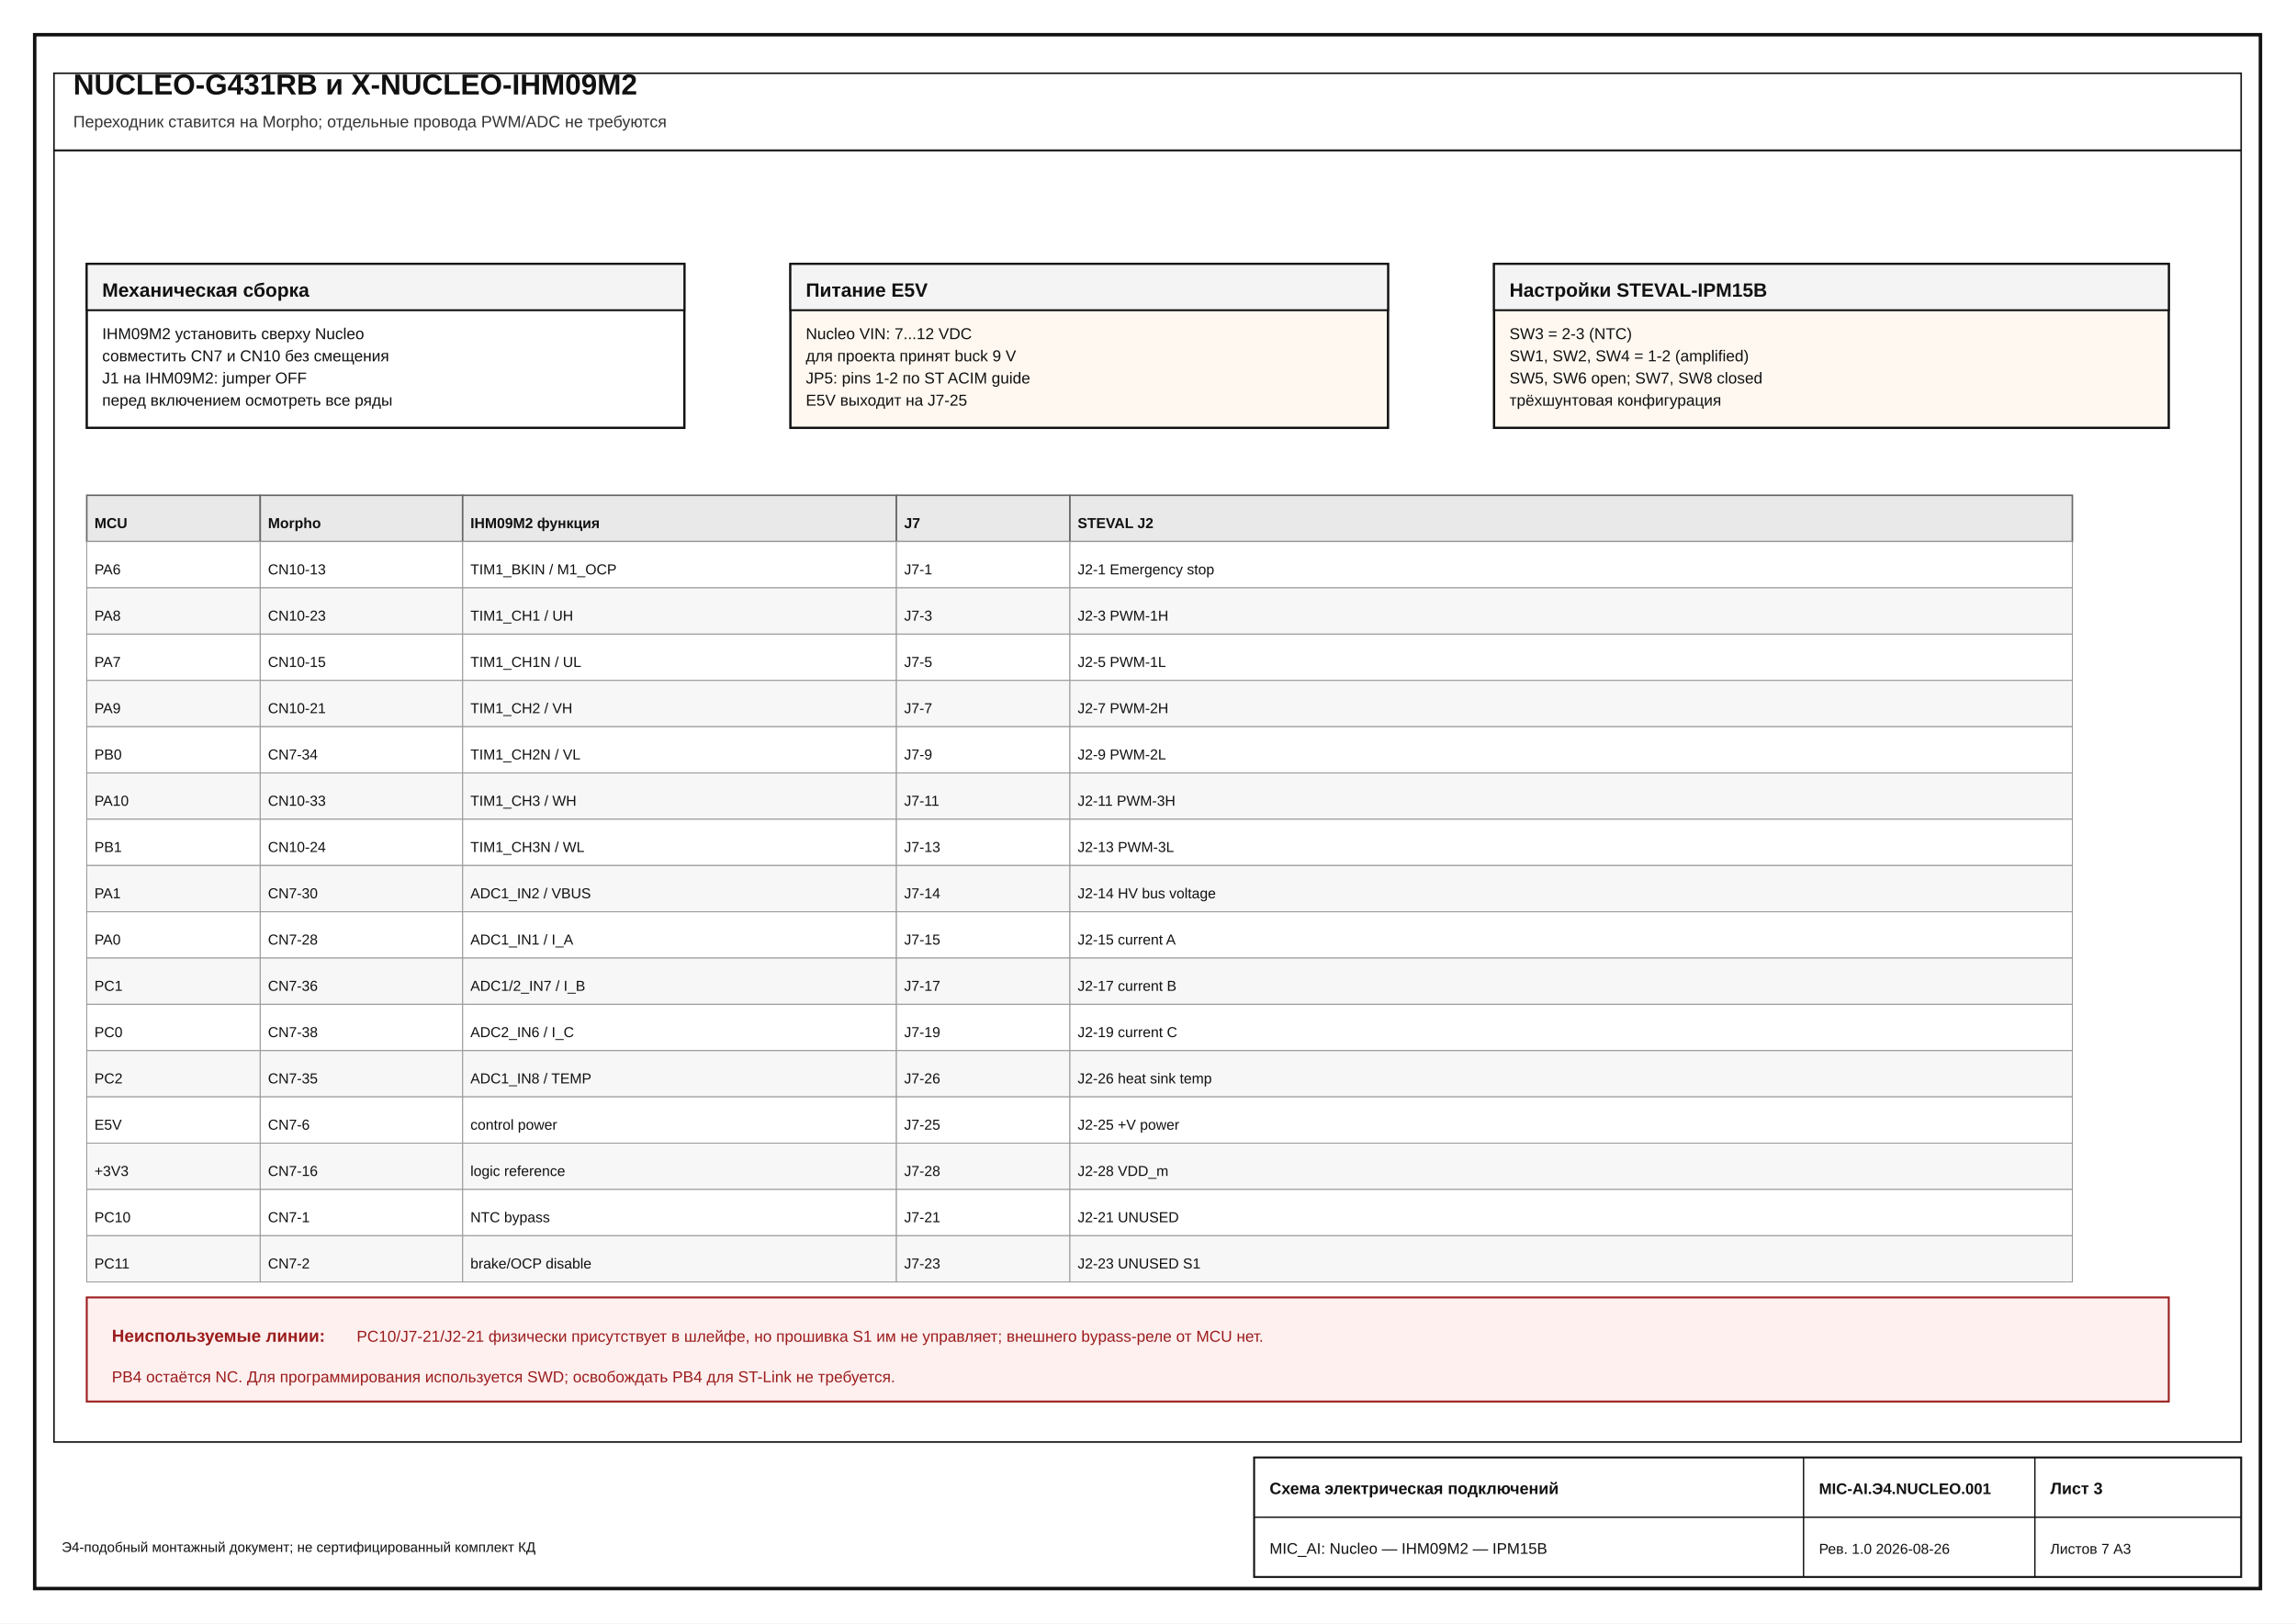
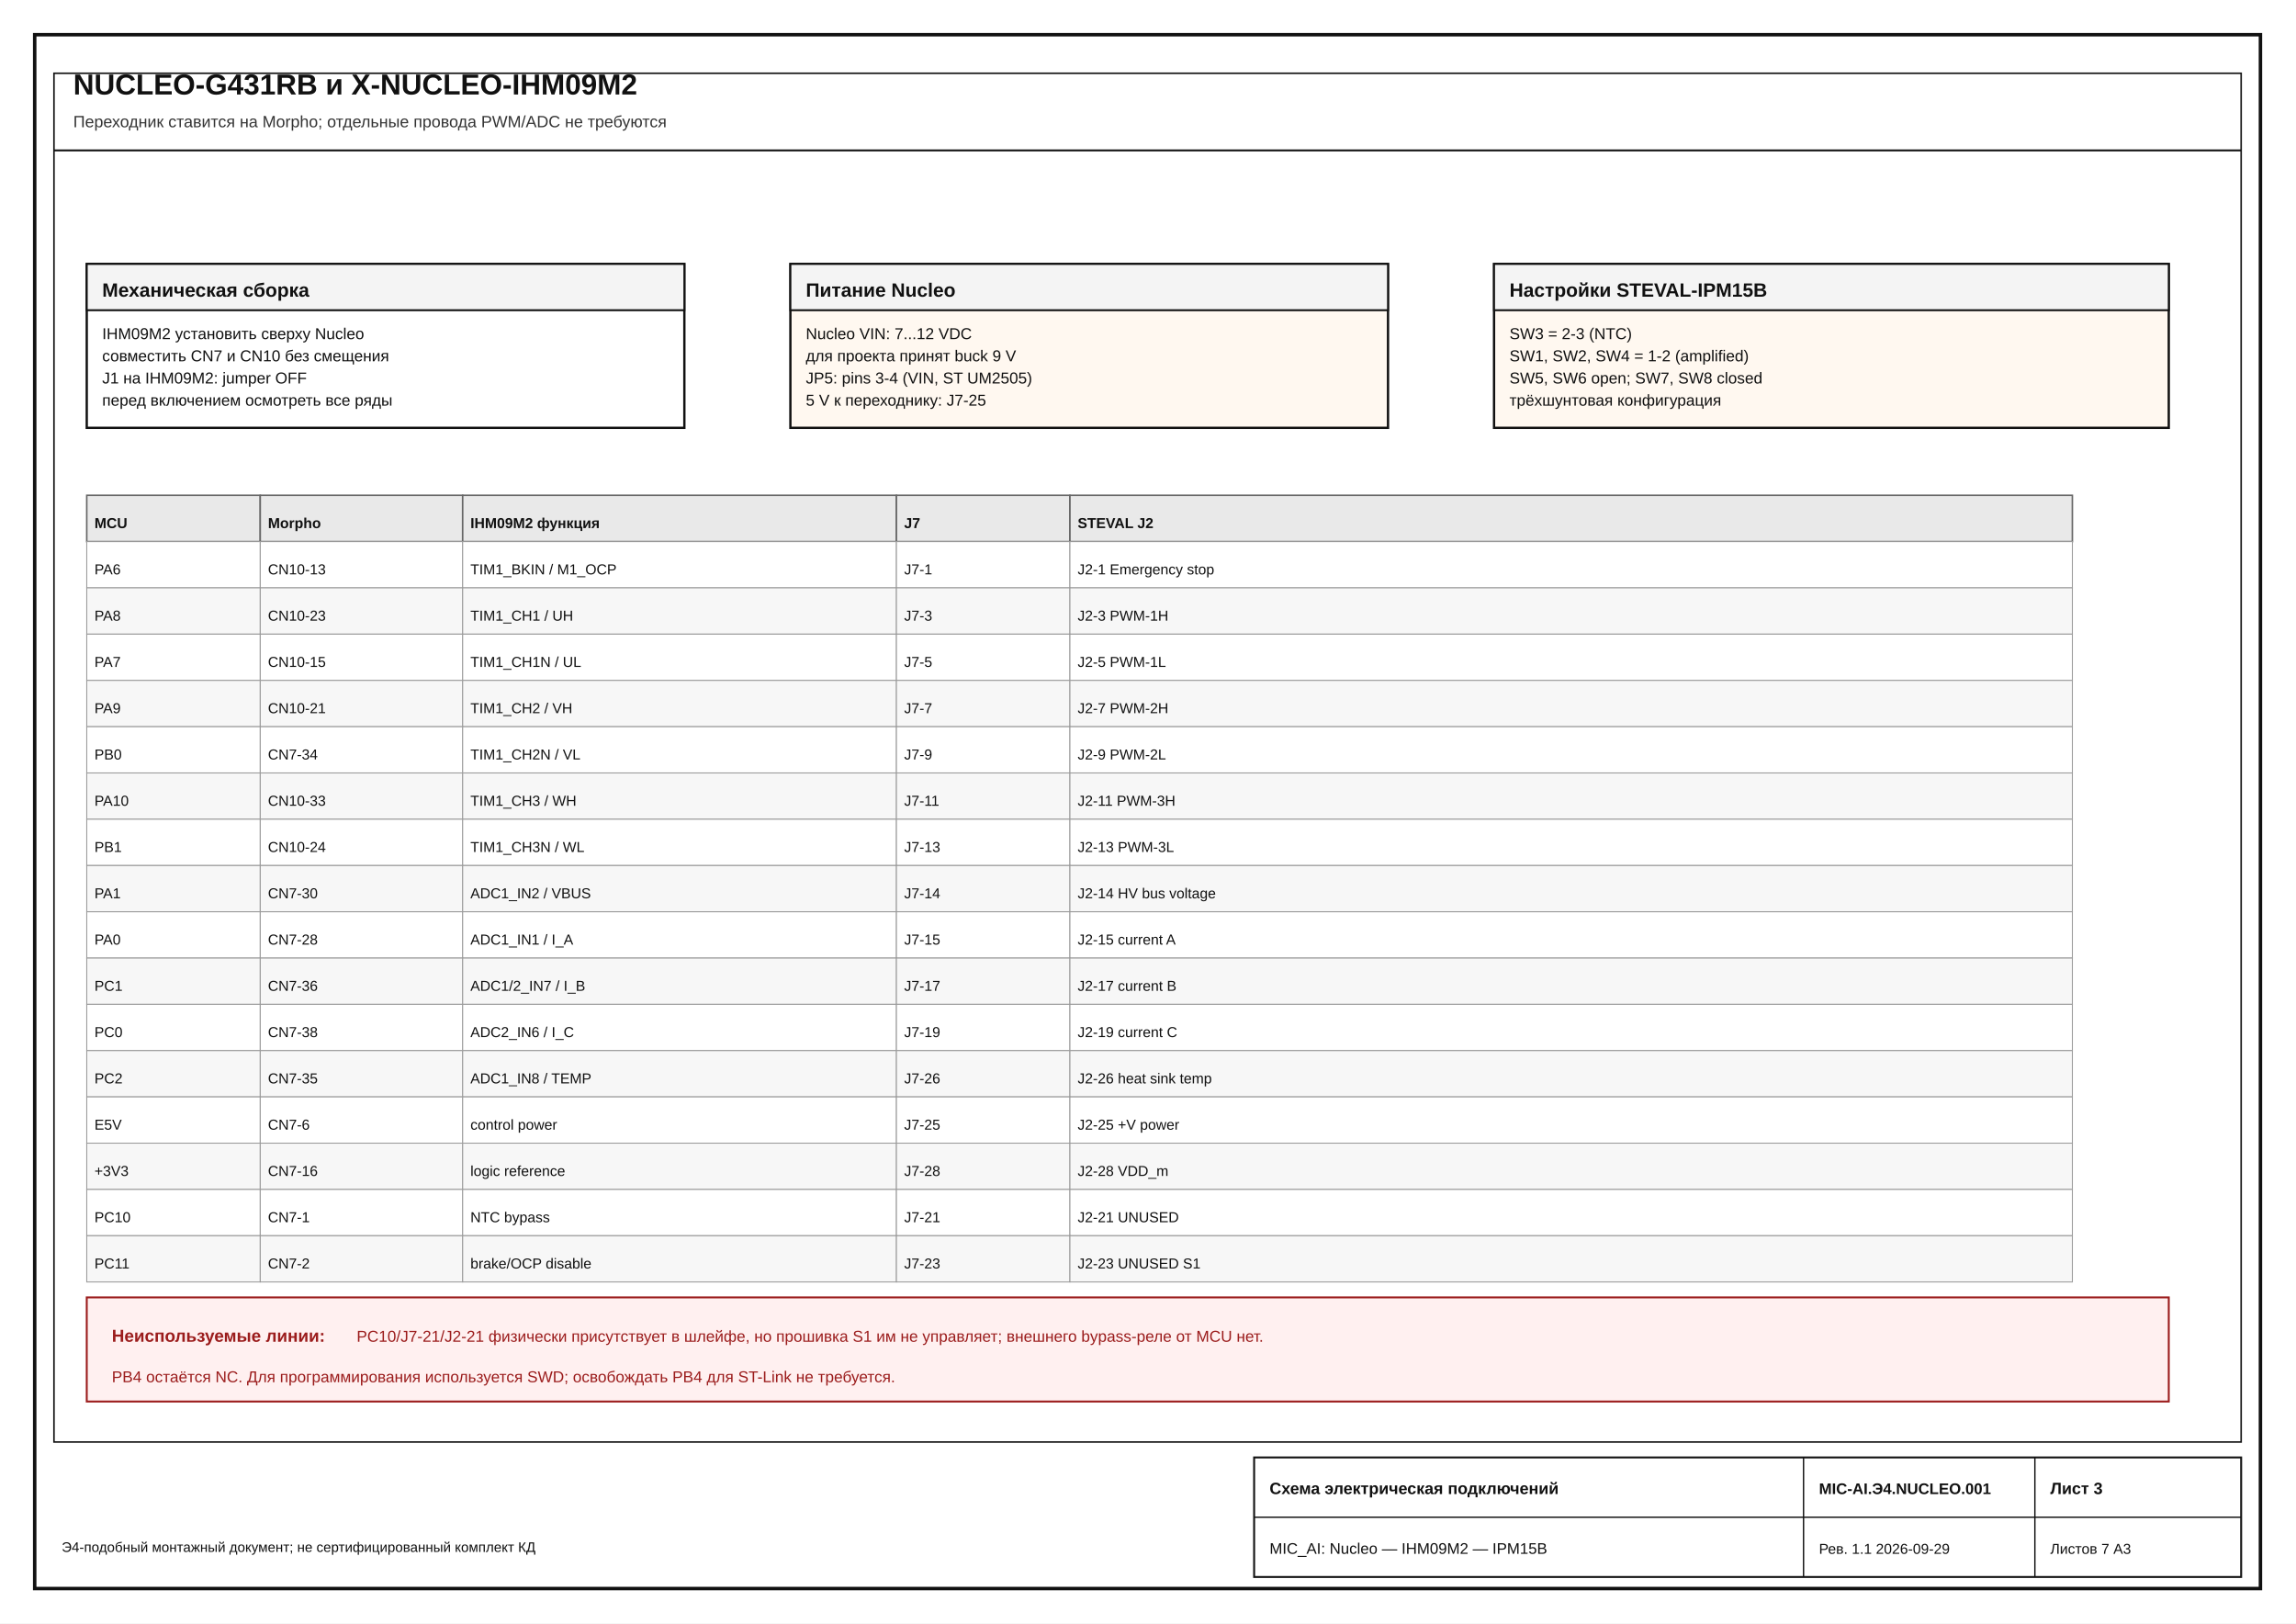
<svg xmlns="http://www.w3.org/2000/svg" width="1191" height="842" viewBox="0 0 1191 842">
  <rect width="100%" height="100%" fill="#ffffff" />
  <rect x="18.00" y="18.00" width="1154.55" height="805.89" fill="#ffffff" stroke="#111111" stroke-width="1.8" />
  <rect x="28.00" y="38.00" width="1134.55" height="709.89" fill="#ffffff" stroke="#111111" stroke-width="0.8" />
  <text x="38.00" y="49.00" font-family="Arial, sans-serif" font-size="15" font-weight="700" text-anchor="start" fill="#111111">NUCLEO-G431RB и X-NUCLEO-IHM09M2</text>
  <text x="38.00" y="66.00" font-family="Arial, sans-serif" font-size="8.5" font-weight="400" text-anchor="start" fill="#333333">Переходник ставится на Morpho; отдельные провода PWM/ADC не требуются</text>
  <line x1="28.00" y1="78.00" x2="1162.55" y2="78.00" stroke="#111111" stroke-width="1.0" />
  <rect x="650.55" y="755.89" width="512.00" height="62.00" fill="#ffffff" stroke="#111111" stroke-width="1.0" />
  <line x1="650.55" y1="786.89" x2="1162.55" y2="786.89" stroke="#111111" stroke-width="0.7" />
  <line x1="935.55" y1="817.89" x2="935.55" y2="755.89" stroke="#111111" stroke-width="0.7" />
  <line x1="1055.55" y1="817.89" x2="1055.55" y2="755.89" stroke="#111111" stroke-width="0.7" />
  <text x="658.55" y="774.89" font-family="Arial, sans-serif" font-size="8.5" font-weight="700" text-anchor="start" fill="#111111">Схема электрическая подключений</text>
  <text x="658.55" y="805.89" font-family="Arial, sans-serif" font-size="8" font-weight="400" text-anchor="start" fill="#111111">MIC_AI: Nucleo — IHM09M2 — IPM15B</text>
  <text x="943.55" y="774.89" font-family="Arial, sans-serif" font-size="8" font-weight="700" text-anchor="start" fill="#111111">MIC-AI.Э4.NUCLEO.001</text>
-   <text x="943.55" y="805.89" font-family="Arial, sans-serif" font-size="7.5" font-weight="400" text-anchor="start" fill="#111111">Рев. 1.0   2026-08-26</text>
+   <text x="943.55" y="805.89" font-family="Arial, sans-serif" font-size="7.5" font-weight="400" text-anchor="start" fill="#111111">Рев. 1.1   2026-09-29</text>
  <text x="1063.55" y="774.89" font-family="Arial, sans-serif" font-size="8.5" font-weight="700" text-anchor="start" fill="#111111">Лист 3</text>
  <text x="1063.55" y="805.89" font-family="Arial, sans-serif" font-size="7.5" font-weight="400" text-anchor="start" fill="#111111">Листов 7   A3</text>
  <text x="32.00" y="804.89" font-family="Arial, sans-serif" font-size="7.2" font-weight="400" text-anchor="start" fill="#111111">Э4-подобный монтажный документ; не сертифицированный комплект КД</text>
  <rect x="45.00" y="136.89" width="310.00" height="85.00" fill="#ffffff" stroke="#111111" stroke-width="1.2" />
  <rect x="45.00" y="136.89" width="310.00" height="24.00" fill="#f4f4f4" stroke="#111111" stroke-width="1.0" />
  <text x="53.00" y="153.89" font-family="Arial, sans-serif" font-size="10" font-weight="700" text-anchor="start" fill="#111111">Механическая сборка</text>
  <text x="53.00" y="175.89" font-family="Arial, sans-serif" font-size="8.2" font-weight="400" text-anchor="start" fill="#111111">IHM09M2 установить сверху Nucleo</text>
  <text x="53.00" y="187.39" font-family="Arial, sans-serif" font-size="8.2" font-weight="400" text-anchor="start" fill="#111111">совместить CN7 и CN10 без смещения</text>
  <text x="53.00" y="198.89" font-family="Arial, sans-serif" font-size="8.2" font-weight="400" text-anchor="start" fill="#111111">J1 на IHM09M2: jumper OFF</text>
  <text x="53.00" y="210.39" font-family="Arial, sans-serif" font-size="8.2" font-weight="400" text-anchor="start" fill="#111111">перед включением осмотреть все ряды</text>
  <rect x="410.00" y="136.89" width="310.00" height="85.00" fill="#fff8f0" stroke="#111111" stroke-width="1.2" />
  <rect x="410.00" y="136.89" width="310.00" height="24.00" fill="#f4f4f4" stroke="#111111" stroke-width="1.0" />
-   <text x="418.00" y="153.89" font-family="Arial, sans-serif" font-size="10" font-weight="700" text-anchor="start" fill="#111111">Питание E5V</text>
+   <text x="418.00" y="153.89" font-family="Arial, sans-serif" font-size="10" font-weight="700" text-anchor="start" fill="#111111">Питание Nucleo</text>
  <text x="418.00" y="175.89" font-family="Arial, sans-serif" font-size="8.2" font-weight="400" text-anchor="start" fill="#111111">Nucleo VIN: 7...12 VDC</text>
  <text x="418.00" y="187.39" font-family="Arial, sans-serif" font-size="8.2" font-weight="400" text-anchor="start" fill="#111111">для проекта принят buck 9 V</text>
-   <text x="418.00" y="198.89" font-family="Arial, sans-serif" font-size="8.2" font-weight="400" text-anchor="start" fill="#111111">JP5: pins 1-2 по ST ACIM guide</text>
-   <text x="418.00" y="210.39" font-family="Arial, sans-serif" font-size="8.2" font-weight="400" text-anchor="start" fill="#111111">E5V выходит на J7-25</text>
+   <text x="418.00" y="198.89" font-family="Arial, sans-serif" font-size="8.2" font-weight="400" text-anchor="start" fill="#111111">JP5: pins 3-4 (VIN, ST UM2505)</text>
+   <text x="418.00" y="210.39" font-family="Arial, sans-serif" font-size="8.2" font-weight="400" text-anchor="start" fill="#111111">5 V к переходнику: J7-25</text>
  <rect x="775.00" y="136.89" width="350.00" height="85.00" fill="#fff8f0" stroke="#111111" stroke-width="1.2" />
  <rect x="775.00" y="136.89" width="350.00" height="24.00" fill="#f4f4f4" stroke="#111111" stroke-width="1.0" />
  <text x="783.00" y="153.89" font-family="Arial, sans-serif" font-size="10" font-weight="700" text-anchor="start" fill="#111111">Настройки STEVAL-IPM15B</text>
  <text x="783.00" y="175.89" font-family="Arial, sans-serif" font-size="8.2" font-weight="400" text-anchor="start" fill="#111111">SW3 = 2-3 (NTC)</text>
  <text x="783.00" y="187.39" font-family="Arial, sans-serif" font-size="8.2" font-weight="400" text-anchor="start" fill="#111111">SW1, SW2, SW4 = 1-2 (amplified)</text>
  <text x="783.00" y="198.89" font-family="Arial, sans-serif" font-size="8.2" font-weight="400" text-anchor="start" fill="#111111">SW5, SW6 open; SW7, SW8 closed</text>
  <text x="783.00" y="210.39" font-family="Arial, sans-serif" font-size="8.2" font-weight="400" text-anchor="start" fill="#111111">трёхшунтовая конфигурация</text>
  <rect x="45.00" y="256.89" width="90.00" height="24.00" fill="#e9e9e9" stroke="#666666" stroke-width="0.8" />
  <text x="49.00" y="273.89" font-family="Arial, sans-serif" font-size="7.5" font-weight="700" text-anchor="start" fill="#111111">MCU</text>
  <rect x="135.00" y="256.89" width="105.00" height="24.00" fill="#e9e9e9" stroke="#666666" stroke-width="0.8" />
  <text x="139.00" y="273.89" font-family="Arial, sans-serif" font-size="7.5" font-weight="700" text-anchor="start" fill="#111111">Morpho</text>
  <rect x="240.00" y="256.89" width="225.00" height="24.00" fill="#e9e9e9" stroke="#666666" stroke-width="0.8" />
  <text x="244.00" y="273.89" font-family="Arial, sans-serif" font-size="7.5" font-weight="700" text-anchor="start" fill="#111111">IHM09M2 функция</text>
  <rect x="465.00" y="256.89" width="90.00" height="24.00" fill="#e9e9e9" stroke="#666666" stroke-width="0.8" />
  <text x="469.00" y="273.89" font-family="Arial, sans-serif" font-size="7.5" font-weight="700" text-anchor="start" fill="#111111">J7</text>
  <rect x="555.00" y="256.89" width="520.00" height="24.00" fill="#e9e9e9" stroke="#666666" stroke-width="0.8" />
  <text x="559.00" y="273.89" font-family="Arial, sans-serif" font-size="7.5" font-weight="700" text-anchor="start" fill="#111111">STEVAL J2</text>
  <rect x="45.00" y="280.89" width="90.00" height="24.00" fill="#ffffff" stroke="#999999" stroke-width="0.5" />
  <text x="49.00" y="297.89" font-family="Arial, sans-serif" font-size="7.5" font-weight="400" text-anchor="start" fill="#111111">PA6</text>
  <rect x="135.00" y="280.89" width="105.00" height="24.00" fill="#ffffff" stroke="#999999" stroke-width="0.5" />
  <text x="139.00" y="297.89" font-family="Arial, sans-serif" font-size="7.5" font-weight="400" text-anchor="start" fill="#111111">CN10-13</text>
  <rect x="240.00" y="280.89" width="225.00" height="24.00" fill="#ffffff" stroke="#999999" stroke-width="0.5" />
  <text x="244.00" y="297.89" font-family="Arial, sans-serif" font-size="7.5" font-weight="400" text-anchor="start" fill="#111111">TIM1_BKIN / M1_OCP</text>
  <rect x="465.00" y="280.89" width="90.00" height="24.00" fill="#ffffff" stroke="#999999" stroke-width="0.5" />
  <text x="469.00" y="297.89" font-family="Arial, sans-serif" font-size="7.5" font-weight="400" text-anchor="start" fill="#111111">J7-1</text>
  <rect x="555.00" y="280.89" width="520.00" height="24.00" fill="#ffffff" stroke="#999999" stroke-width="0.5" />
  <text x="559.00" y="297.89" font-family="Arial, sans-serif" font-size="7.5" font-weight="400" text-anchor="start" fill="#111111">J2-1 Emergency stop</text>
  <rect x="45.00" y="304.89" width="90.00" height="24.00" fill="#f7f7f7" stroke="#999999" stroke-width="0.5" />
  <text x="49.00" y="321.89" font-family="Arial, sans-serif" font-size="7.5" font-weight="400" text-anchor="start" fill="#111111">PA8</text>
  <rect x="135.00" y="304.89" width="105.00" height="24.00" fill="#f7f7f7" stroke="#999999" stroke-width="0.5" />
  <text x="139.00" y="321.89" font-family="Arial, sans-serif" font-size="7.5" font-weight="400" text-anchor="start" fill="#111111">CN10-23</text>
  <rect x="240.00" y="304.89" width="225.00" height="24.00" fill="#f7f7f7" stroke="#999999" stroke-width="0.5" />
  <text x="244.00" y="321.89" font-family="Arial, sans-serif" font-size="7.5" font-weight="400" text-anchor="start" fill="#111111">TIM1_CH1 / UH</text>
  <rect x="465.00" y="304.89" width="90.00" height="24.00" fill="#f7f7f7" stroke="#999999" stroke-width="0.5" />
  <text x="469.00" y="321.89" font-family="Arial, sans-serif" font-size="7.5" font-weight="400" text-anchor="start" fill="#111111">J7-3</text>
  <rect x="555.00" y="304.89" width="520.00" height="24.00" fill="#f7f7f7" stroke="#999999" stroke-width="0.5" />
  <text x="559.00" y="321.89" font-family="Arial, sans-serif" font-size="7.5" font-weight="400" text-anchor="start" fill="#111111">J2-3 PWM-1H</text>
  <rect x="45.00" y="328.89" width="90.00" height="24.00" fill="#ffffff" stroke="#999999" stroke-width="0.5" />
  <text x="49.00" y="345.89" font-family="Arial, sans-serif" font-size="7.5" font-weight="400" text-anchor="start" fill="#111111">PA7</text>
  <rect x="135.00" y="328.89" width="105.00" height="24.00" fill="#ffffff" stroke="#999999" stroke-width="0.5" />
  <text x="139.00" y="345.89" font-family="Arial, sans-serif" font-size="7.5" font-weight="400" text-anchor="start" fill="#111111">CN10-15</text>
  <rect x="240.00" y="328.89" width="225.00" height="24.00" fill="#ffffff" stroke="#999999" stroke-width="0.5" />
  <text x="244.00" y="345.89" font-family="Arial, sans-serif" font-size="7.5" font-weight="400" text-anchor="start" fill="#111111">TIM1_CH1N / UL</text>
  <rect x="465.00" y="328.89" width="90.00" height="24.00" fill="#ffffff" stroke="#999999" stroke-width="0.5" />
  <text x="469.00" y="345.89" font-family="Arial, sans-serif" font-size="7.5" font-weight="400" text-anchor="start" fill="#111111">J7-5</text>
  <rect x="555.00" y="328.89" width="520.00" height="24.00" fill="#ffffff" stroke="#999999" stroke-width="0.5" />
  <text x="559.00" y="345.89" font-family="Arial, sans-serif" font-size="7.5" font-weight="400" text-anchor="start" fill="#111111">J2-5 PWM-1L</text>
  <rect x="45.00" y="352.89" width="90.00" height="24.00" fill="#f7f7f7" stroke="#999999" stroke-width="0.5" />
  <text x="49.00" y="369.89" font-family="Arial, sans-serif" font-size="7.5" font-weight="400" text-anchor="start" fill="#111111">PA9</text>
  <rect x="135.00" y="352.89" width="105.00" height="24.00" fill="#f7f7f7" stroke="#999999" stroke-width="0.5" />
  <text x="139.00" y="369.89" font-family="Arial, sans-serif" font-size="7.5" font-weight="400" text-anchor="start" fill="#111111">CN10-21</text>
  <rect x="240.00" y="352.89" width="225.00" height="24.00" fill="#f7f7f7" stroke="#999999" stroke-width="0.5" />
  <text x="244.00" y="369.89" font-family="Arial, sans-serif" font-size="7.5" font-weight="400" text-anchor="start" fill="#111111">TIM1_CH2 / VH</text>
  <rect x="465.00" y="352.89" width="90.00" height="24.00" fill="#f7f7f7" stroke="#999999" stroke-width="0.5" />
  <text x="469.00" y="369.89" font-family="Arial, sans-serif" font-size="7.5" font-weight="400" text-anchor="start" fill="#111111">J7-7</text>
  <rect x="555.00" y="352.89" width="520.00" height="24.00" fill="#f7f7f7" stroke="#999999" stroke-width="0.5" />
  <text x="559.00" y="369.89" font-family="Arial, sans-serif" font-size="7.5" font-weight="400" text-anchor="start" fill="#111111">J2-7 PWM-2H</text>
  <rect x="45.00" y="376.89" width="90.00" height="24.00" fill="#ffffff" stroke="#999999" stroke-width="0.5" />
  <text x="49.00" y="393.89" font-family="Arial, sans-serif" font-size="7.5" font-weight="400" text-anchor="start" fill="#111111">PB0</text>
  <rect x="135.00" y="376.89" width="105.00" height="24.00" fill="#ffffff" stroke="#999999" stroke-width="0.5" />
  <text x="139.00" y="393.89" font-family="Arial, sans-serif" font-size="7.5" font-weight="400" text-anchor="start" fill="#111111">CN7-34</text>
  <rect x="240.00" y="376.89" width="225.00" height="24.00" fill="#ffffff" stroke="#999999" stroke-width="0.5" />
  <text x="244.00" y="393.89" font-family="Arial, sans-serif" font-size="7.5" font-weight="400" text-anchor="start" fill="#111111">TIM1_CH2N / VL</text>
  <rect x="465.00" y="376.89" width="90.00" height="24.00" fill="#ffffff" stroke="#999999" stroke-width="0.5" />
  <text x="469.00" y="393.89" font-family="Arial, sans-serif" font-size="7.5" font-weight="400" text-anchor="start" fill="#111111">J7-9</text>
  <rect x="555.00" y="376.89" width="520.00" height="24.00" fill="#ffffff" stroke="#999999" stroke-width="0.5" />
  <text x="559.00" y="393.89" font-family="Arial, sans-serif" font-size="7.5" font-weight="400" text-anchor="start" fill="#111111">J2-9 PWM-2L</text>
  <rect x="45.00" y="400.89" width="90.00" height="24.00" fill="#f7f7f7" stroke="#999999" stroke-width="0.5" />
  <text x="49.00" y="417.89" font-family="Arial, sans-serif" font-size="7.5" font-weight="400" text-anchor="start" fill="#111111">PA10</text>
  <rect x="135.00" y="400.89" width="105.00" height="24.00" fill="#f7f7f7" stroke="#999999" stroke-width="0.5" />
  <text x="139.00" y="417.89" font-family="Arial, sans-serif" font-size="7.5" font-weight="400" text-anchor="start" fill="#111111">CN10-33</text>
  <rect x="240.00" y="400.89" width="225.00" height="24.00" fill="#f7f7f7" stroke="#999999" stroke-width="0.5" />
  <text x="244.00" y="417.89" font-family="Arial, sans-serif" font-size="7.5" font-weight="400" text-anchor="start" fill="#111111">TIM1_CH3 / WH</text>
  <rect x="465.00" y="400.89" width="90.00" height="24.00" fill="#f7f7f7" stroke="#999999" stroke-width="0.5" />
  <text x="469.00" y="417.89" font-family="Arial, sans-serif" font-size="7.5" font-weight="400" text-anchor="start" fill="#111111">J7-11</text>
  <rect x="555.00" y="400.89" width="520.00" height="24.00" fill="#f7f7f7" stroke="#999999" stroke-width="0.5" />
  <text x="559.00" y="417.89" font-family="Arial, sans-serif" font-size="7.5" font-weight="400" text-anchor="start" fill="#111111">J2-11 PWM-3H</text>
  <rect x="45.00" y="424.89" width="90.00" height="24.00" fill="#ffffff" stroke="#999999" stroke-width="0.5" />
  <text x="49.00" y="441.89" font-family="Arial, sans-serif" font-size="7.5" font-weight="400" text-anchor="start" fill="#111111">PB1</text>
  <rect x="135.00" y="424.89" width="105.00" height="24.00" fill="#ffffff" stroke="#999999" stroke-width="0.5" />
  <text x="139.00" y="441.89" font-family="Arial, sans-serif" font-size="7.5" font-weight="400" text-anchor="start" fill="#111111">CN10-24</text>
  <rect x="240.00" y="424.89" width="225.00" height="24.00" fill="#ffffff" stroke="#999999" stroke-width="0.5" />
  <text x="244.00" y="441.89" font-family="Arial, sans-serif" font-size="7.5" font-weight="400" text-anchor="start" fill="#111111">TIM1_CH3N / WL</text>
  <rect x="465.00" y="424.89" width="90.00" height="24.00" fill="#ffffff" stroke="#999999" stroke-width="0.5" />
  <text x="469.00" y="441.89" font-family="Arial, sans-serif" font-size="7.5" font-weight="400" text-anchor="start" fill="#111111">J7-13</text>
  <rect x="555.00" y="424.89" width="520.00" height="24.00" fill="#ffffff" stroke="#999999" stroke-width="0.5" />
  <text x="559.00" y="441.89" font-family="Arial, sans-serif" font-size="7.5" font-weight="400" text-anchor="start" fill="#111111">J2-13 PWM-3L</text>
  <rect x="45.00" y="448.89" width="90.00" height="24.00" fill="#f7f7f7" stroke="#999999" stroke-width="0.5" />
  <text x="49.00" y="465.89" font-family="Arial, sans-serif" font-size="7.5" font-weight="400" text-anchor="start" fill="#111111">PA1</text>
  <rect x="135.00" y="448.89" width="105.00" height="24.00" fill="#f7f7f7" stroke="#999999" stroke-width="0.5" />
  <text x="139.00" y="465.89" font-family="Arial, sans-serif" font-size="7.5" font-weight="400" text-anchor="start" fill="#111111">CN7-30</text>
  <rect x="240.00" y="448.89" width="225.00" height="24.00" fill="#f7f7f7" stroke="#999999" stroke-width="0.5" />
  <text x="244.00" y="465.89" font-family="Arial, sans-serif" font-size="7.5" font-weight="400" text-anchor="start" fill="#111111">ADC1_IN2 / VBUS</text>
  <rect x="465.00" y="448.89" width="90.00" height="24.00" fill="#f7f7f7" stroke="#999999" stroke-width="0.5" />
  <text x="469.00" y="465.89" font-family="Arial, sans-serif" font-size="7.5" font-weight="400" text-anchor="start" fill="#111111">J7-14</text>
  <rect x="555.00" y="448.89" width="520.00" height="24.00" fill="#f7f7f7" stroke="#999999" stroke-width="0.5" />
  <text x="559.00" y="465.89" font-family="Arial, sans-serif" font-size="7.5" font-weight="400" text-anchor="start" fill="#111111">J2-14 HV bus voltage</text>
  <rect x="45.00" y="472.89" width="90.00" height="24.00" fill="#ffffff" stroke="#999999" stroke-width="0.5" />
  <text x="49.00" y="489.89" font-family="Arial, sans-serif" font-size="7.5" font-weight="400" text-anchor="start" fill="#111111">PA0</text>
  <rect x="135.00" y="472.89" width="105.00" height="24.00" fill="#ffffff" stroke="#999999" stroke-width="0.5" />
  <text x="139.00" y="489.89" font-family="Arial, sans-serif" font-size="7.5" font-weight="400" text-anchor="start" fill="#111111">CN7-28</text>
  <rect x="240.00" y="472.89" width="225.00" height="24.00" fill="#ffffff" stroke="#999999" stroke-width="0.5" />
  <text x="244.00" y="489.89" font-family="Arial, sans-serif" font-size="7.5" font-weight="400" text-anchor="start" fill="#111111">ADC1_IN1 / I_A</text>
  <rect x="465.00" y="472.89" width="90.00" height="24.00" fill="#ffffff" stroke="#999999" stroke-width="0.5" />
  <text x="469.00" y="489.89" font-family="Arial, sans-serif" font-size="7.5" font-weight="400" text-anchor="start" fill="#111111">J7-15</text>
  <rect x="555.00" y="472.89" width="520.00" height="24.00" fill="#ffffff" stroke="#999999" stroke-width="0.5" />
  <text x="559.00" y="489.89" font-family="Arial, sans-serif" font-size="7.5" font-weight="400" text-anchor="start" fill="#111111">J2-15 current A</text>
  <rect x="45.00" y="496.89" width="90.00" height="24.00" fill="#f7f7f7" stroke="#999999" stroke-width="0.5" />
  <text x="49.00" y="513.89" font-family="Arial, sans-serif" font-size="7.5" font-weight="400" text-anchor="start" fill="#111111">PC1</text>
  <rect x="135.00" y="496.89" width="105.00" height="24.00" fill="#f7f7f7" stroke="#999999" stroke-width="0.5" />
  <text x="139.00" y="513.89" font-family="Arial, sans-serif" font-size="7.5" font-weight="400" text-anchor="start" fill="#111111">CN7-36</text>
  <rect x="240.00" y="496.89" width="225.00" height="24.00" fill="#f7f7f7" stroke="#999999" stroke-width="0.5" />
  <text x="244.00" y="513.89" font-family="Arial, sans-serif" font-size="7.5" font-weight="400" text-anchor="start" fill="#111111">ADC1/2_IN7 / I_B</text>
  <rect x="465.00" y="496.89" width="90.00" height="24.00" fill="#f7f7f7" stroke="#999999" stroke-width="0.5" />
  <text x="469.00" y="513.89" font-family="Arial, sans-serif" font-size="7.5" font-weight="400" text-anchor="start" fill="#111111">J7-17</text>
  <rect x="555.00" y="496.89" width="520.00" height="24.00" fill="#f7f7f7" stroke="#999999" stroke-width="0.5" />
  <text x="559.00" y="513.89" font-family="Arial, sans-serif" font-size="7.5" font-weight="400" text-anchor="start" fill="#111111">J2-17 current B</text>
  <rect x="45.00" y="520.89" width="90.00" height="24.00" fill="#ffffff" stroke="#999999" stroke-width="0.5" />
  <text x="49.00" y="537.89" font-family="Arial, sans-serif" font-size="7.5" font-weight="400" text-anchor="start" fill="#111111">PC0</text>
  <rect x="135.00" y="520.89" width="105.00" height="24.00" fill="#ffffff" stroke="#999999" stroke-width="0.5" />
  <text x="139.00" y="537.89" font-family="Arial, sans-serif" font-size="7.5" font-weight="400" text-anchor="start" fill="#111111">CN7-38</text>
  <rect x="240.00" y="520.89" width="225.00" height="24.00" fill="#ffffff" stroke="#999999" stroke-width="0.5" />
  <text x="244.00" y="537.89" font-family="Arial, sans-serif" font-size="7.5" font-weight="400" text-anchor="start" fill="#111111">ADC2_IN6 / I_C</text>
  <rect x="465.00" y="520.89" width="90.00" height="24.00" fill="#ffffff" stroke="#999999" stroke-width="0.5" />
  <text x="469.00" y="537.89" font-family="Arial, sans-serif" font-size="7.5" font-weight="400" text-anchor="start" fill="#111111">J7-19</text>
  <rect x="555.00" y="520.89" width="520.00" height="24.00" fill="#ffffff" stroke="#999999" stroke-width="0.5" />
  <text x="559.00" y="537.89" font-family="Arial, sans-serif" font-size="7.5" font-weight="400" text-anchor="start" fill="#111111">J2-19 current C</text>
  <rect x="45.00" y="544.89" width="90.00" height="24.00" fill="#f7f7f7" stroke="#999999" stroke-width="0.5" />
  <text x="49.00" y="561.89" font-family="Arial, sans-serif" font-size="7.5" font-weight="400" text-anchor="start" fill="#111111">PC2</text>
  <rect x="135.00" y="544.89" width="105.00" height="24.00" fill="#f7f7f7" stroke="#999999" stroke-width="0.5" />
  <text x="139.00" y="561.89" font-family="Arial, sans-serif" font-size="7.5" font-weight="400" text-anchor="start" fill="#111111">CN7-35</text>
  <rect x="240.00" y="544.89" width="225.00" height="24.00" fill="#f7f7f7" stroke="#999999" stroke-width="0.5" />
  <text x="244.00" y="561.89" font-family="Arial, sans-serif" font-size="7.5" font-weight="400" text-anchor="start" fill="#111111">ADC1_IN8 / TEMP</text>
  <rect x="465.00" y="544.89" width="90.00" height="24.00" fill="#f7f7f7" stroke="#999999" stroke-width="0.5" />
  <text x="469.00" y="561.89" font-family="Arial, sans-serif" font-size="7.5" font-weight="400" text-anchor="start" fill="#111111">J7-26</text>
  <rect x="555.00" y="544.89" width="520.00" height="24.00" fill="#f7f7f7" stroke="#999999" stroke-width="0.5" />
  <text x="559.00" y="561.89" font-family="Arial, sans-serif" font-size="7.5" font-weight="400" text-anchor="start" fill="#111111">J2-26 heat sink temp</text>
  <rect x="45.00" y="568.89" width="90.00" height="24.00" fill="#ffffff" stroke="#999999" stroke-width="0.5" />
  <text x="49.00" y="585.89" font-family="Arial, sans-serif" font-size="7.5" font-weight="400" text-anchor="start" fill="#111111">E5V</text>
  <rect x="135.00" y="568.89" width="105.00" height="24.00" fill="#ffffff" stroke="#999999" stroke-width="0.5" />
  <text x="139.00" y="585.89" font-family="Arial, sans-serif" font-size="7.5" font-weight="400" text-anchor="start" fill="#111111">CN7-6</text>
  <rect x="240.00" y="568.89" width="225.00" height="24.00" fill="#ffffff" stroke="#999999" stroke-width="0.5" />
  <text x="244.00" y="585.89" font-family="Arial, sans-serif" font-size="7.5" font-weight="400" text-anchor="start" fill="#111111">control power</text>
  <rect x="465.00" y="568.89" width="90.00" height="24.00" fill="#ffffff" stroke="#999999" stroke-width="0.5" />
  <text x="469.00" y="585.89" font-family="Arial, sans-serif" font-size="7.5" font-weight="400" text-anchor="start" fill="#111111">J7-25</text>
  <rect x="555.00" y="568.89" width="520.00" height="24.00" fill="#ffffff" stroke="#999999" stroke-width="0.5" />
  <text x="559.00" y="585.89" font-family="Arial, sans-serif" font-size="7.5" font-weight="400" text-anchor="start" fill="#111111">J2-25 +V power</text>
  <rect x="45.00" y="592.89" width="90.00" height="24.00" fill="#f7f7f7" stroke="#999999" stroke-width="0.5" />
  <text x="49.00" y="609.89" font-family="Arial, sans-serif" font-size="7.5" font-weight="400" text-anchor="start" fill="#111111">+3V3</text>
  <rect x="135.00" y="592.89" width="105.00" height="24.00" fill="#f7f7f7" stroke="#999999" stroke-width="0.5" />
  <text x="139.00" y="609.89" font-family="Arial, sans-serif" font-size="7.5" font-weight="400" text-anchor="start" fill="#111111">CN7-16</text>
  <rect x="240.00" y="592.89" width="225.00" height="24.00" fill="#f7f7f7" stroke="#999999" stroke-width="0.5" />
  <text x="244.00" y="609.89" font-family="Arial, sans-serif" font-size="7.5" font-weight="400" text-anchor="start" fill="#111111">logic reference</text>
  <rect x="465.00" y="592.89" width="90.00" height="24.00" fill="#f7f7f7" stroke="#999999" stroke-width="0.5" />
  <text x="469.00" y="609.89" font-family="Arial, sans-serif" font-size="7.5" font-weight="400" text-anchor="start" fill="#111111">J7-28</text>
  <rect x="555.00" y="592.89" width="520.00" height="24.00" fill="#f7f7f7" stroke="#999999" stroke-width="0.5" />
  <text x="559.00" y="609.89" font-family="Arial, sans-serif" font-size="7.5" font-weight="400" text-anchor="start" fill="#111111">J2-28 VDD_m</text>
  <rect x="45.00" y="616.89" width="90.00" height="24.00" fill="#ffffff" stroke="#999999" stroke-width="0.5" />
  <text x="49.00" y="633.89" font-family="Arial, sans-serif" font-size="7.5" font-weight="400" text-anchor="start" fill="#111111">PC10</text>
  <rect x="135.00" y="616.89" width="105.00" height="24.00" fill="#ffffff" stroke="#999999" stroke-width="0.5" />
  <text x="139.00" y="633.89" font-family="Arial, sans-serif" font-size="7.5" font-weight="400" text-anchor="start" fill="#111111">CN7-1</text>
  <rect x="240.00" y="616.89" width="225.00" height="24.00" fill="#ffffff" stroke="#999999" stroke-width="0.5" />
  <text x="244.00" y="633.89" font-family="Arial, sans-serif" font-size="7.5" font-weight="400" text-anchor="start" fill="#111111">NTC bypass</text>
  <rect x="465.00" y="616.89" width="90.00" height="24.00" fill="#ffffff" stroke="#999999" stroke-width="0.5" />
  <text x="469.00" y="633.89" font-family="Arial, sans-serif" font-size="7.5" font-weight="400" text-anchor="start" fill="#111111">J7-21</text>
  <rect x="555.00" y="616.89" width="520.00" height="24.00" fill="#ffffff" stroke="#999999" stroke-width="0.5" />
  <text x="559.00" y="633.89" font-family="Arial, sans-serif" font-size="7.5" font-weight="400" text-anchor="start" fill="#111111">J2-21 UNUSED</text>
  <rect x="45.00" y="640.89" width="90.00" height="24.00" fill="#f7f7f7" stroke="#999999" stroke-width="0.5" />
  <text x="49.00" y="657.89" font-family="Arial, sans-serif" font-size="7.5" font-weight="400" text-anchor="start" fill="#111111">PC11</text>
  <rect x="135.00" y="640.89" width="105.00" height="24.00" fill="#f7f7f7" stroke="#999999" stroke-width="0.5" />
  <text x="139.00" y="657.89" font-family="Arial, sans-serif" font-size="7.5" font-weight="400" text-anchor="start" fill="#111111">CN7-2</text>
  <rect x="240.00" y="640.89" width="225.00" height="24.00" fill="#f7f7f7" stroke="#999999" stroke-width="0.5" />
  <text x="244.00" y="657.89" font-family="Arial, sans-serif" font-size="7.5" font-weight="400" text-anchor="start" fill="#111111">brake/OCP disable</text>
  <rect x="465.00" y="640.89" width="90.00" height="24.00" fill="#f7f7f7" stroke="#999999" stroke-width="0.5" />
  <text x="469.00" y="657.89" font-family="Arial, sans-serif" font-size="7.5" font-weight="400" text-anchor="start" fill="#111111">J7-23</text>
  <rect x="555.00" y="640.89" width="520.00" height="24.00" fill="#f7f7f7" stroke="#999999" stroke-width="0.5" />
  <text x="559.00" y="657.89" font-family="Arial, sans-serif" font-size="7.5" font-weight="400" text-anchor="start" fill="#111111">J2-23 UNUSED S1</text>
  <rect x="45.00" y="672.89" width="1080.00" height="54.00" fill="#fff0f0" stroke="#9b1c1c" stroke-width="1.0" />
  <text x="58.00" y="695.89" font-family="Arial, sans-serif" font-size="9" font-weight="700" text-anchor="start" fill="#9b1c1c">Неиспользуемые линии:</text>
  <text x="185.00" y="695.89" font-family="Arial, sans-serif" font-size="8.2" font-weight="400" text-anchor="start" fill="#9b1c1c">PC10/J7-21/J2-21 физически присутствует в шлейфе, но прошивка S1 им не управляет; внешнего bypass-реле от MCU нет.</text>
  <text x="58.00" y="716.89" font-family="Arial, sans-serif" font-size="8.2" font-weight="400" text-anchor="start" fill="#9b1c1c">PB4 остаётся NC. Для программирования используется SWD; освобождать PB4 для ST-Link не требуется.</text>
</svg>
